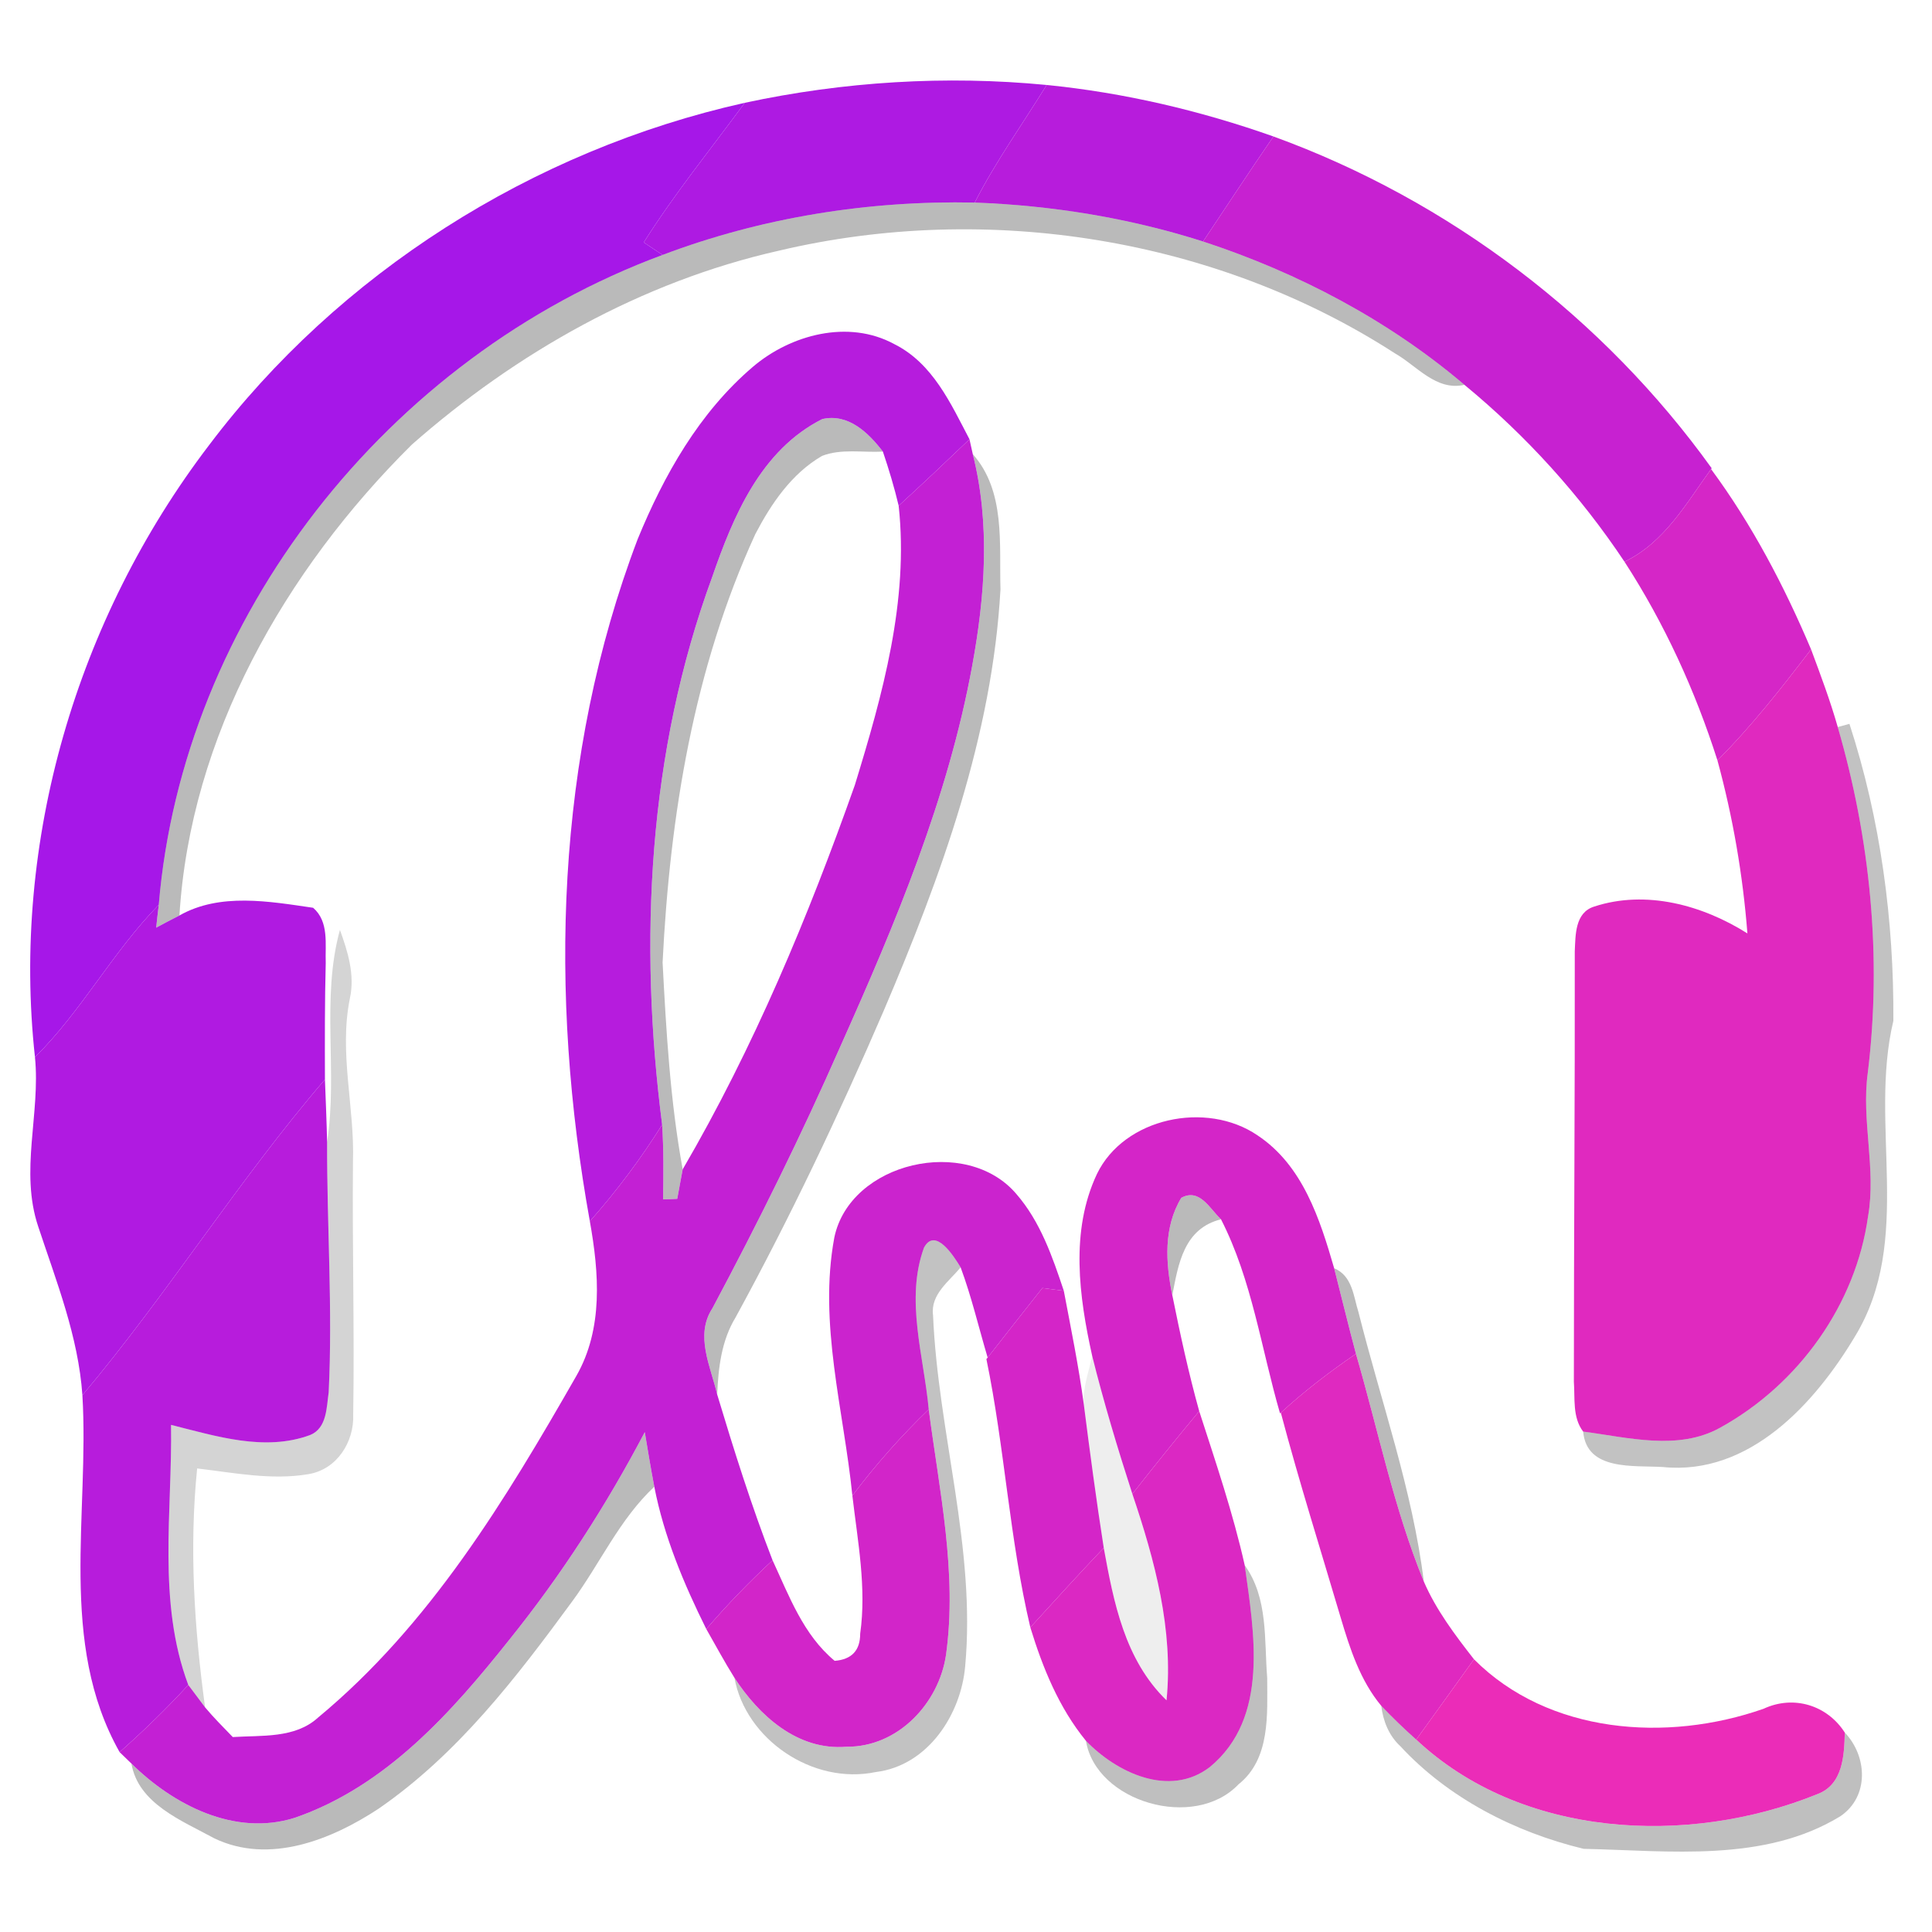
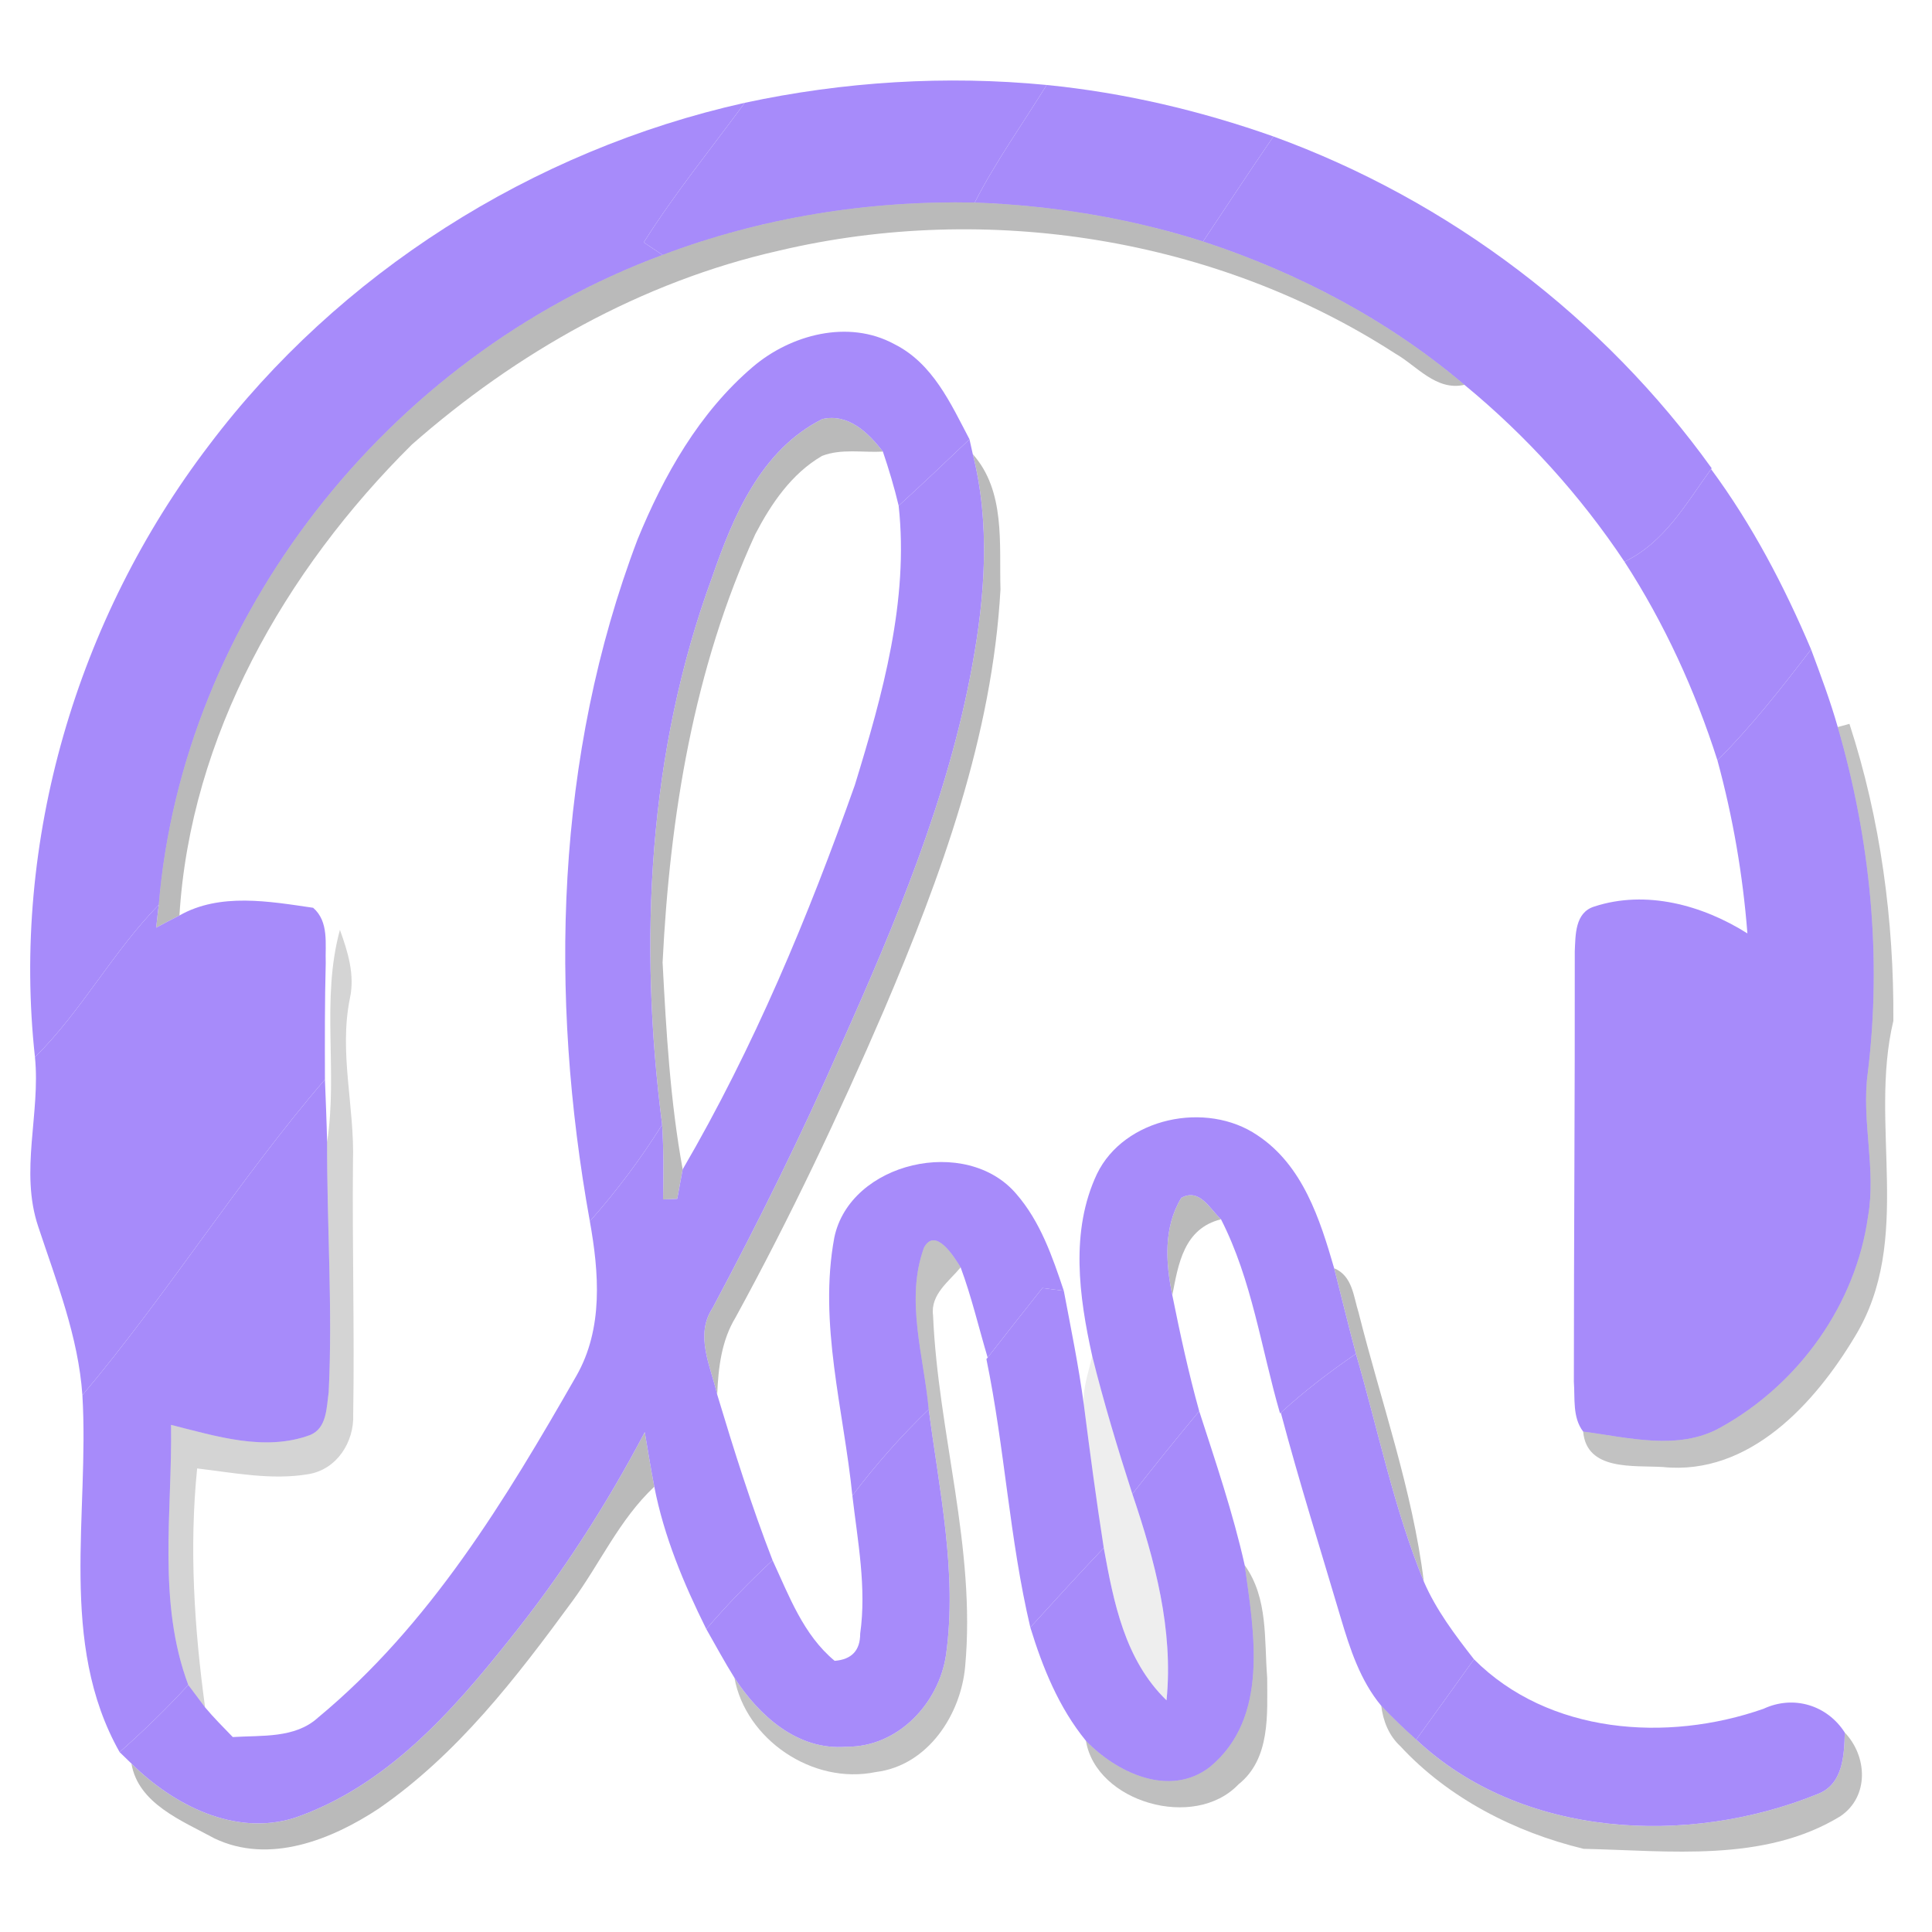
- <svg xmlns="http://www.w3.org/2000/svg" width="192" height="192" viewBox="0 0 192 192" fill="none">
-   <path d="M74.014 10.216C83.838 8.107 94.001 7.473 104.017 8.445C101.614 12.337 98.941 16.065 96.866 20.131C86.308 19.913 75.695 21.607 65.848 25.335C65.374 25.029 64.438 24.395 63.975 24.089C67.021 19.268 70.63 14.819 74.014 10.216Z" fill="#AE1AE2" />
-   <path d="M104.017 8.445C111.72 9.211 119.289 10.993 126.553 13.562C124.184 17.016 121.883 20.514 119.559 24.001C112.239 21.662 104.569 20.416 96.866 20.131C98.941 16.065 101.614 12.337 104.017 8.445Z" fill="#B71CDC" />
-   <path d="M8.188 138.652C16.704 128.54 23.675 117.302 32.292 107.278C32.371 109.355 32.461 111.432 32.506 113.498C32.484 121.795 33.07 130.081 32.664 138.368C32.45 139.832 32.506 141.92 30.826 142.609C26.314 144.282 21.453 142.718 16.997 141.603C17.133 150.206 15.61 159.159 18.712 167.446C16.569 169.785 14.279 172.004 11.888 174.125C5.752 163.259 8.899 150.436 8.188 138.652Z" fill="#B71CDC" />
-   <path d="M20.787 44.225C33.612 27.226 52.843 14.939 74.014 10.216C70.63 14.819 67.021 19.268 63.975 24.089C64.438 24.395 65.374 25.029 65.848 25.335C38.394 35.49 18.148 61.496 15.779 89.919C11.2 94.597 8.132 100.446 3.474 105.059C1.128 83.633 7.591 61.518 20.787 44.225Z" fill="#A617E8" />
-   <path d="M126.553 13.562C144.092 19.935 159.409 31.642 170.102 46.531L170.045 46.619C167.586 50.007 165.432 53.899 161.439 55.823C157.063 49.253 151.694 43.317 145.535 38.245C138.001 31.839 129.034 27.106 119.559 24.001C121.883 20.514 124.184 17.016 126.553 13.562Z" fill="#C721D1" />
-   <path opacity="0.27" d="M65.848 25.335C75.695 21.607 86.308 19.913 96.866 20.131C104.569 20.416 112.239 21.662 119.559 24.001C129.034 27.106 138.001 31.839 145.535 38.245C142.716 38.879 140.809 36.354 138.633 35.119C120.879 23.64 98.106 20.022 77.42 24.909C63.739 27.991 51.286 35.075 40.943 44.17C28.277 56.719 18.915 73.226 17.832 90.979C17.054 91.373 16.287 91.777 15.52 92.192C15.576 91.624 15.712 90.487 15.779 89.919C18.148 61.496 38.394 35.49 65.848 25.335Z" fill="black" />
-   <path opacity="0.27" d="M70.777 57.343C72.852 51.341 75.593 44.727 81.718 41.645C84.334 41.054 86.331 43.044 87.741 44.88C85.733 44.99 83.601 44.563 81.695 45.307C78.661 47.067 76.631 50.073 75.063 53.079C68.927 66.448 66.57 81.119 65.848 95.647C66.209 102.523 66.603 109.421 67.844 116.209C67.709 116.942 67.438 118.406 67.303 119.139C66.829 119.172 66.355 119.183 65.893 119.194C65.938 116.723 65.96 114.241 65.803 111.771C63.456 93.581 64.393 74.713 70.777 57.343Z" fill="black" />
-   <path opacity="0.27" d="M96.674 45.132C99.945 48.816 99.291 54.074 99.426 58.578C98.614 73.139 93.527 87.066 87.831 100.424C83.364 110.787 78.526 120.997 73.1 130.923C71.69 133.241 71.386 135.941 71.273 138.586C70.63 135.799 69.028 132.716 70.799 130.016C75.367 121.456 79.665 112.766 83.556 103.9C89.004 91.722 94.226 79.282 96.618 66.153C97.892 59.234 98.422 52.019 96.674 45.132Z" fill="black" />
-   <path opacity="0.27" d="M117.394 119.04C119.221 118.035 120.236 120.145 121.342 121.172C117.642 122.09 117.101 125.621 116.503 128.715C115.837 125.49 115.612 121.981 117.394 119.04Z" fill="black" />
-   <path opacity="0.27" d="M132.587 126.037C134.414 126.802 134.504 128.835 135.012 130.431C137.245 139.319 140.37 148.053 141.497 157.17C138.508 149.857 136.952 142.095 134.753 134.541C133.997 131.71 133.309 128.868 132.587 126.037Z" fill="black" />
-   <path opacity="0.27" d="M50.643 162.92C55.809 156.503 60.264 149.572 64.077 142.325C64.381 144.128 64.675 145.943 65.024 147.747C61.55 151.004 59.644 155.366 56.87 159.138C51.331 166.691 45.5 174.311 37.627 179.744C32.969 182.815 26.776 185.319 21.306 182.695C18.08 180.935 13.738 179.252 13.061 175.262C17.189 179.339 23.302 182.542 29.292 180.651C38.383 177.514 44.925 170.113 50.643 162.92Z" fill="black" />
-   <path d="M74.837 36.441C78.582 33.26 84.301 31.719 88.857 34.189C92.704 36.102 94.486 40.114 96.347 43.656C94.023 45.875 91.689 48.084 89.308 50.259C88.88 48.444 88.338 46.651 87.741 44.88C86.331 43.044 84.334 41.054 81.718 41.645C75.593 44.727 72.852 51.341 70.777 57.343C64.393 74.713 63.457 93.581 65.803 111.771C63.682 115.16 61.28 118.363 58.618 121.369C54.557 98.872 55.166 75.172 63.366 53.593C65.972 47.242 69.48 41 74.837 36.441Z" fill="#B61CDD" />
-   <path d="M89.308 50.259C91.688 48.084 94.023 45.875 96.347 43.656L96.674 45.132C98.422 52.019 97.892 59.234 96.618 66.153C94.226 79.282 89.004 91.722 83.556 103.9C79.665 112.766 75.367 121.456 70.799 130.016C69.028 132.716 70.63 135.799 71.273 138.586C72.942 144.128 74.679 149.649 76.777 155.06C74.454 157.214 72.254 159.487 70.19 161.892C67.946 157.378 65.983 152.688 65.024 147.747C64.675 145.943 64.381 144.128 64.077 142.325C60.264 149.572 55.809 156.503 50.643 162.92C44.925 170.113 38.383 177.514 29.292 180.651C23.302 182.542 17.189 179.339 13.061 175.262C12.768 174.977 12.181 174.409 11.888 174.125C14.279 172.004 16.569 169.785 18.712 167.446C19.129 168.003 19.964 169.118 20.381 169.676C21.238 170.703 22.197 171.654 23.133 172.627C25.998 172.441 29.314 172.78 31.593 170.703C42.737 161.477 50.249 149.015 57.276 136.739C59.971 132.027 59.531 126.474 58.618 121.369C61.28 118.363 63.682 115.16 65.803 111.771C65.96 114.241 65.938 116.723 65.893 119.193C66.355 119.183 66.829 119.172 67.303 119.139C67.438 118.406 67.709 116.942 67.844 116.209C74.905 104.108 80.308 91.143 84.955 78.014C87.707 69.05 90.335 59.693 89.308 50.259Z" fill="#C320D4" />
-   <path d="M161.439 55.823C165.432 53.899 167.586 50.007 170.045 46.619C174.128 52.15 177.32 58.25 179.982 64.535C177.061 68.351 174.094 72.144 170.677 75.566C168.466 68.635 165.421 61.967 161.439 55.823Z" fill="#D526C7" />
-   <path d="M170.677 75.566C174.094 72.144 177.061 68.351 179.982 64.535C180.93 67.083 181.888 69.63 182.633 72.253C185.87 83.371 187.032 95.089 185.622 106.589C184.956 111.356 186.479 116.133 185.644 120.888C184.438 129.579 178.809 137.537 170.959 141.877C166.774 144.205 161.8 142.849 157.334 142.27C156.251 140.86 156.533 138.958 156.409 137.318C156.409 123.052 156.521 108.798 156.499 94.532C156.578 92.958 156.499 90.695 158.428 90.094C163.594 88.399 169.222 89.962 173.655 92.761C173.203 86.945 172.211 81.195 170.677 75.566Z" fill="#E029BF" />
-   <path opacity="0.24" d="M182.633 72.253L183.795 71.936C186.896 81.447 188.227 91.515 188.16 101.452C185.689 111.815 190.212 123.227 184.325 132.847C180.4 139.395 173.891 146.676 165.24 145.79C162.341 145.615 157.672 146.195 157.334 142.27C161.8 142.849 166.774 144.205 170.959 141.877C178.809 137.537 184.438 129.579 185.644 120.888C186.479 116.133 184.956 111.356 185.622 106.589C187.032 95.089 185.87 83.371 182.633 72.253Z" fill="black" />
-   <path d="M3.474 105.059C8.132 100.446 11.2 94.597 15.779 89.919C15.712 90.487 15.576 91.624 15.52 92.192C16.287 91.777 17.054 91.373 17.832 90.979C21.859 88.694 26.765 89.58 31.119 90.214C32.721 91.602 32.303 93.843 32.371 95.701C32.27 99.56 32.281 103.419 32.292 107.278C23.675 117.302 16.704 128.54 8.188 138.652C7.782 132.825 5.617 127.392 3.801 121.905C1.94 116.373 4.038 110.678 3.474 105.059Z" fill="#B01AE1" />
-   <path opacity="0.17" d="M32.506 113.498C33.589 106.491 31.886 99.32 33.781 92.411C34.571 94.587 35.281 96.882 34.773 99.211C33.668 104.622 35.258 110.033 35.078 115.466C34.999 123.839 35.236 132.224 35.101 140.598C35.202 143.265 33.51 146.031 30.645 146.501C26.968 147.124 23.246 146.359 19.592 145.932C18.791 153.858 19.31 161.805 20.381 169.676C19.964 169.118 19.129 168.003 18.712 167.446C15.61 159.159 17.133 150.206 16.997 141.603C21.453 142.718 26.314 144.282 30.826 142.609C32.506 141.92 32.45 139.832 32.664 138.368C33.07 130.081 32.484 121.795 32.506 113.498Z" fill="black" />
-   <path d="M109.013 116.668C111.709 111.082 119.875 109.355 124.973 112.831C129.485 115.827 131.177 121.183 132.587 126.037C133.309 128.868 133.997 131.71 134.753 134.541C132.136 136.323 129.62 138.258 127.286 140.39L127.207 140.455C125.334 134.017 124.432 127.217 121.342 121.172C120.236 120.145 119.221 118.035 117.394 119.04C115.612 121.981 115.837 125.49 116.503 128.715C117.281 132.574 118.116 136.433 119.176 140.237C116.92 142.948 114.709 145.692 112.532 148.468C111.066 143.932 109.69 139.362 108.54 134.749C107.231 128.846 106.34 122.342 109.013 116.668Z" fill="#D425C8" />
-   <path d="M103.588 128.004C104.118 128.07 105.19 128.212 105.72 128.278C106.43 132.027 107.197 135.766 107.705 139.548C108.314 144.314 108.946 149.08 109.69 153.825C107.22 156.427 104.806 159.072 102.392 161.728C100.317 152.939 99.855 143.899 98.027 135.066L98.151 134.913C99.956 132.596 101.772 130.3 103.588 128.004Z" fill="#D425C8" />
-   <path d="M82.913 122.987C84.47 115.488 96.042 112.809 101.005 118.658C103.396 121.413 104.592 124.9 105.72 128.278C105.19 128.212 104.118 128.07 103.588 128.004C101.772 130.3 99.956 132.596 98.151 134.913C97.26 131.918 96.55 128.868 95.467 125.949C94.824 124.9 92.952 121.883 91.824 123.992C89.94 129.163 91.812 134.771 92.297 140.062C89.534 142.729 86.996 145.593 84.707 148.632C83.849 140.128 81.323 131.535 82.913 122.987Z" fill="#CB23CE" />
-   <path opacity="0.24" d="M91.824 123.992C92.952 121.883 94.824 124.9 95.467 125.949C94.294 127.37 92.455 128.638 92.726 130.715C93.222 142.379 97.001 153.836 95.918 165.587C95.512 170.321 92.264 175.458 87.041 176.103C80.725 177.415 74.093 172.824 72.987 166.735C75.401 170.441 79.214 173.983 84.097 173.589C89.286 173.644 93.313 169.216 94.012 164.472C95.151 156.317 93.347 148.14 92.297 140.062C91.812 134.771 89.94 129.163 91.824 123.992Z" fill="black" />
-   <path opacity="0.07" d="M107.705 139.548C107.592 137.908 108.201 136.334 108.54 134.749C109.69 139.362 111.066 143.932 112.532 148.468C114.766 155.071 116.627 161.958 115.928 168.976C111.765 164.942 110.671 159.203 109.69 153.825C108.946 149.08 108.314 144.314 107.705 139.548Z" fill="black" />
-   <path d="M127.286 140.39C129.62 138.258 132.136 136.323 134.753 134.541C136.952 142.095 138.508 149.857 141.497 157.17C142.716 159.99 144.588 162.472 146.483 164.899C144.577 167.566 142.659 170.222 140.742 172.879C139.535 171.807 138.373 170.681 137.268 169.523C135.17 166.997 134.155 163.849 133.241 160.777C131.233 153.989 129.102 147.233 127.286 140.39Z" fill="#DF29C0" />
-   <path d="M84.707 148.632C86.996 145.593 89.534 142.729 92.297 140.062C93.347 148.14 95.151 156.317 94.012 164.472C93.313 169.217 89.286 173.644 84.097 173.589C79.214 173.983 75.401 170.441 72.987 166.735C71.995 165.15 71.115 163.51 70.19 161.892C72.254 159.487 74.454 157.214 76.777 155.06C78.413 158.58 79.823 162.461 82.947 165.052C84.639 164.92 85.485 164.024 85.485 162.351C86.128 157.771 85.237 153.18 84.707 148.632Z" fill="#D225C9" />
-   <path d="M112.532 148.468C114.709 145.692 116.92 142.948 119.176 140.237C120.811 145.298 122.537 150.359 123.699 155.552C124.613 162.177 126.192 170.714 120.214 175.622C116.187 178.683 110.953 176.147 107.919 172.999C105.224 169.697 103.622 165.74 102.392 161.728C104.806 159.072 107.22 156.427 109.69 153.825C110.671 159.203 111.765 164.942 115.928 168.976C116.627 161.958 114.766 155.071 112.532 148.468Z" fill="#DB28C3" />
-   <path opacity="0.25" d="M123.699 155.552C126.045 158.821 125.628 162.953 125.932 166.724C125.932 170.332 126.282 174.781 123.079 177.328C118.691 181.941 108.923 179.088 107.919 172.999C110.953 176.147 116.187 178.683 120.214 175.622C126.192 170.714 124.612 162.177 123.699 155.552Z" fill="black" />
-   <path opacity="0.25" d="M137.268 169.523C138.373 170.681 139.535 171.807 140.742 172.879C151.153 182.662 167.722 183.526 180.603 178.301C183.174 177.35 183.276 174.42 183.332 172.179C185.577 174.529 185.78 178.541 182.892 180.498C175.301 185.133 165.894 183.919 157.379 183.734C150.532 182.083 143.923 178.683 139.163 173.534C138.023 172.485 137.448 171.02 137.268 169.523Z" fill="black" />
-   <path d="M146.483 164.899C153.882 172.321 165.635 173.185 175.256 169.818C178.256 168.418 181.595 169.468 183.332 172.179C183.276 174.42 183.174 177.35 180.603 178.301C167.722 183.526 151.153 182.662 140.742 172.879C142.659 170.222 144.577 167.566 146.483 164.899Z" fill="#EB2CB8" />
+ <svg xmlns="http://www.w3.org/2000/svg" width="192" height="192" viewBox="0 0 192 192" fill="none" version="1.1" id="svg29">
+   <defs id="defs29" />
+   <path d="M74.014 10.216C83.838 8.107 94.001 7.473 104.017 8.445C101.614 12.337 98.941 16.065 96.866 20.131C86.308 19.913 75.695 21.607 65.848 25.335C65.374 25.029 64.438 24.395 63.975 24.089C67.021 19.268 70.63 14.819 74.014 10.216Z" fill="#AE1AE2" id="path1" style="fill:#a78bfa;fill-opacity:1" />
+   <path d="M104.017 8.445C111.72 9.211 119.289 10.993 126.553 13.562C124.184 17.016 121.883 20.514 119.559 24.001C112.239 21.662 104.569 20.416 96.866 20.131C98.941 16.065 101.614 12.337 104.017 8.445Z" fill="#B71CDC" id="path2" style="fill:#a78bfa;fill-opacity:1" />
+   <path d="M8.188 138.652C16.704 128.54 23.675 117.302 32.292 107.278C32.371 109.355 32.461 111.432 32.506 113.498C32.484 121.795 33.07 130.081 32.664 138.368C32.45 139.832 32.506 141.92 30.826 142.609C26.314 144.282 21.453 142.718 16.997 141.603C17.133 150.206 15.61 159.159 18.712 167.446C16.569 169.785 14.279 172.004 11.888 174.125C5.752 163.259 8.899 150.436 8.188 138.652Z" fill="#B71CDC" id="path3" style="fill:#a78bfa;fill-opacity:1" />
+   <path d="M20.787 44.225C33.612 27.226 52.843 14.939 74.014 10.216C70.63 14.819 67.021 19.268 63.975 24.089C64.438 24.395 65.374 25.029 65.848 25.335C38.394 35.49 18.148 61.496 15.779 89.919C11.2 94.597 8.132 100.446 3.474 105.059C1.128 83.633 7.591 61.518 20.787 44.225Z" fill="#A617E8" id="path4" style="fill:#a78bfa;fill-opacity:1" />
+   <path d="M126.553 13.562C144.092 19.935 159.409 31.642 170.102 46.531L170.045 46.619C167.586 50.007 165.432 53.899 161.439 55.823C157.063 49.253 151.694 43.317 145.535 38.245C138.001 31.839 129.034 27.106 119.559 24.001C121.883 20.514 124.184 17.016 126.553 13.562Z" fill="#C721D1" id="path5" style="fill:#a78bfa;fill-opacity:1" />
+   <path opacity="0.27" d="M65.848 25.335C75.695 21.607 86.308 19.913 96.866 20.131C104.569 20.416 112.239 21.662 119.559 24.001C129.034 27.106 138.001 31.839 145.535 38.245C142.716 38.879 140.809 36.354 138.633 35.119C120.879 23.64 98.106 20.022 77.42 24.909C63.739 27.991 51.286 35.075 40.943 44.17C28.277 56.719 18.915 73.226 17.832 90.979C17.054 91.373 16.287 91.777 15.52 92.192C15.576 91.624 15.712 90.487 15.779 89.919C18.148 61.496 38.394 35.49 65.848 25.335Z" fill="black" id="path6" />
+   <path opacity="0.27" d="M70.777 57.343C72.852 51.341 75.593 44.727 81.718 41.645C84.334 41.054 86.331 43.044 87.741 44.88C85.733 44.99 83.601 44.563 81.695 45.307C78.661 47.067 76.631 50.073 75.063 53.079C68.927 66.448 66.57 81.119 65.848 95.647C66.209 102.523 66.603 109.421 67.844 116.209C67.709 116.942 67.438 118.406 67.303 119.139C66.829 119.172 66.355 119.183 65.893 119.194C65.938 116.723 65.96 114.241 65.803 111.771C63.456 93.581 64.393 74.713 70.777 57.343Z" fill="black" id="path7" />
+   <path opacity="0.27" d="M96.674 45.132C99.945 48.816 99.291 54.074 99.426 58.578C98.614 73.139 93.527 87.066 87.831 100.424C83.364 110.787 78.526 120.997 73.1 130.923C71.69 133.241 71.386 135.941 71.273 138.586C70.63 135.799 69.028 132.716 70.799 130.016C75.367 121.456 79.665 112.766 83.556 103.9C89.004 91.722 94.226 79.282 96.618 66.153C97.892 59.234 98.422 52.019 96.674 45.132Z" fill="black" id="path8" />
+   <path opacity="0.27" d="M117.394 119.04C119.221 118.035 120.236 120.145 121.342 121.172C117.642 122.09 117.101 125.621 116.503 128.715C115.837 125.49 115.612 121.981 117.394 119.04Z" fill="black" id="path9" />
+   <path opacity="0.27" d="M132.587 126.037C134.414 126.802 134.504 128.835 135.012 130.431C137.245 139.319 140.37 148.053 141.497 157.17C138.508 149.857 136.952 142.095 134.753 134.541C133.997 131.71 133.309 128.868 132.587 126.037Z" fill="black" id="path10" />
+   <path opacity="0.27" d="M50.643 162.92C55.809 156.503 60.264 149.572 64.077 142.325C64.381 144.128 64.675 145.943 65.024 147.747C61.55 151.004 59.644 155.366 56.87 159.138C51.331 166.691 45.5 174.311 37.627 179.744C32.969 182.815 26.776 185.319 21.306 182.695C18.08 180.935 13.738 179.252 13.061 175.262C17.189 179.339 23.302 182.542 29.292 180.651C38.383 177.514 44.925 170.113 50.643 162.92Z" fill="black" id="path11" />
+   <path d="M74.837 36.441C78.582 33.26 84.301 31.719 88.857 34.189C92.704 36.102 94.486 40.114 96.347 43.656C94.023 45.875 91.689 48.084 89.308 50.259C88.88 48.444 88.338 46.651 87.741 44.88C86.331 43.044 84.334 41.054 81.718 41.645C75.593 44.727 72.852 51.341 70.777 57.343C64.393 74.713 63.457 93.581 65.803 111.771C63.682 115.16 61.28 118.363 58.618 121.369C54.557 98.872 55.166 75.172 63.366 53.593C65.972 47.242 69.48 41 74.837 36.441Z" fill="#B61CDD" id="path12" style="fill:#a78bfa;fill-opacity:1" />
+   <path d="M89.308 50.259C91.688 48.084 94.023 45.875 96.347 43.656L96.674 45.132C98.422 52.019 97.892 59.234 96.618 66.153C94.226 79.282 89.004 91.722 83.556 103.9C79.665 112.766 75.367 121.456 70.799 130.016C69.028 132.716 70.63 135.799 71.273 138.586C72.942 144.128 74.679 149.649 76.777 155.06C74.454 157.214 72.254 159.487 70.19 161.892C67.946 157.378 65.983 152.688 65.024 147.747C64.675 145.943 64.381 144.128 64.077 142.325C60.264 149.572 55.809 156.503 50.643 162.92C44.925 170.113 38.383 177.514 29.292 180.651C23.302 182.542 17.189 179.339 13.061 175.262C12.768 174.977 12.181 174.409 11.888 174.125C14.279 172.004 16.569 169.785 18.712 167.446C19.129 168.003 19.964 169.118 20.381 169.676C21.238 170.703 22.197 171.654 23.133 172.627C25.998 172.441 29.314 172.78 31.593 170.703C42.737 161.477 50.249 149.015 57.276 136.739C59.971 132.027 59.531 126.474 58.618 121.369C61.28 118.363 63.682 115.16 65.803 111.771C65.96 114.241 65.938 116.723 65.893 119.193C66.355 119.183 66.829 119.172 67.303 119.139C67.438 118.406 67.709 116.942 67.844 116.209C74.905 104.108 80.308 91.143 84.955 78.014C87.707 69.05 90.335 59.693 89.308 50.259Z" fill="#C320D4" id="path13" style="fill:#a78bfa;fill-opacity:1" />
+   <path d="M161.439 55.823C165.432 53.899 167.586 50.007 170.045 46.619C174.128 52.15 177.32 58.25 179.982 64.535C177.061 68.351 174.094 72.144 170.677 75.566C168.466 68.635 165.421 61.967 161.439 55.823Z" fill="#D526C7" id="path14" style="fill:#a78bfa;fill-opacity:1" />
+   <path d="M170.677 75.566C174.094 72.144 177.061 68.351 179.982 64.535C180.93 67.083 181.888 69.63 182.633 72.253C185.87 83.371 187.032 95.089 185.622 106.589C184.956 111.356 186.479 116.133 185.644 120.888C184.438 129.579 178.809 137.537 170.959 141.877C166.774 144.205 161.8 142.849 157.334 142.27C156.251 140.86 156.533 138.958 156.409 137.318C156.409 123.052 156.521 108.798 156.499 94.532C156.578 92.958 156.499 90.695 158.428 90.094C163.594 88.399 169.222 89.962 173.655 92.761C173.203 86.945 172.211 81.195 170.677 75.566Z" fill="#E029BF" id="path15" style="fill:#a78bfa;fill-opacity:1" />
+   <path opacity="0.24" d="M182.633 72.253L183.795 71.936C186.896 81.447 188.227 91.515 188.16 101.452C185.689 111.815 190.212 123.227 184.325 132.847C180.4 139.395 173.891 146.676 165.24 145.79C162.341 145.615 157.672 146.195 157.334 142.27C161.8 142.849 166.774 144.205 170.959 141.877C178.809 137.537 184.438 129.579 185.644 120.888C186.479 116.133 184.956 111.356 185.622 106.589C187.032 95.089 185.87 83.371 182.633 72.253Z" fill="black" id="path16" />
+   <path d="M3.474 105.059C8.132 100.446 11.2 94.597 15.779 89.919C15.712 90.487 15.576 91.624 15.52 92.192C16.287 91.777 17.054 91.373 17.832 90.979C21.859 88.694 26.765 89.58 31.119 90.214C32.721 91.602 32.303 93.843 32.371 95.701C32.27 99.56 32.281 103.419 32.292 107.278C23.675 117.302 16.704 128.54 8.188 138.652C7.782 132.825 5.617 127.392 3.801 121.905C1.94 116.373 4.038 110.678 3.474 105.059Z" fill="#B01AE1" id="path17" style="fill:#a78bfa;fill-opacity:1" />
+   <path opacity="0.17" d="M32.506 113.498C33.589 106.491 31.886 99.32 33.781 92.411C34.571 94.587 35.281 96.882 34.773 99.211C33.668 104.622 35.258 110.033 35.078 115.466C34.999 123.839 35.236 132.224 35.101 140.598C35.202 143.265 33.51 146.031 30.645 146.501C26.968 147.124 23.246 146.359 19.592 145.932C18.791 153.858 19.31 161.805 20.381 169.676C19.964 169.118 19.129 168.003 18.712 167.446C15.61 159.159 17.133 150.206 16.997 141.603C21.453 142.718 26.314 144.282 30.826 142.609C32.506 141.92 32.45 139.832 32.664 138.368C33.07 130.081 32.484 121.795 32.506 113.498Z" fill="black" id="path18" />
+   <path d="M109.013 116.668C111.709 111.082 119.875 109.355 124.973 112.831C129.485 115.827 131.177 121.183 132.587 126.037C133.309 128.868 133.997 131.71 134.753 134.541C132.136 136.323 129.62 138.258 127.286 140.39L127.207 140.455C125.334 134.017 124.432 127.217 121.342 121.172C120.236 120.145 119.221 118.035 117.394 119.04C115.612 121.981 115.837 125.49 116.503 128.715C117.281 132.574 118.116 136.433 119.176 140.237C116.92 142.948 114.709 145.692 112.532 148.468C111.066 143.932 109.69 139.362 108.54 134.749C107.231 128.846 106.34 122.342 109.013 116.668Z" fill="#D425C8" id="path19" style="fill:#a78bfa;fill-opacity:1" />
+   <path d="M103.588 128.004C104.118 128.07 105.19 128.212 105.72 128.278C106.43 132.027 107.197 135.766 107.705 139.548C108.314 144.314 108.946 149.08 109.69 153.825C107.22 156.427 104.806 159.072 102.392 161.728C100.317 152.939 99.855 143.899 98.027 135.066L98.151 134.913C99.956 132.596 101.772 130.3 103.588 128.004Z" fill="#D425C8" id="path20" style="fill:#a78bfa;fill-opacity:1" />
+   <path d="M82.913 122.987C84.47 115.488 96.042 112.809 101.005 118.658C103.396 121.413 104.592 124.9 105.72 128.278C105.19 128.212 104.118 128.07 103.588 128.004C101.772 130.3 99.956 132.596 98.151 134.913C97.26 131.918 96.55 128.868 95.467 125.949C94.824 124.9 92.952 121.883 91.824 123.992C89.94 129.163 91.812 134.771 92.297 140.062C89.534 142.729 86.996 145.593 84.707 148.632C83.849 140.128 81.323 131.535 82.913 122.987Z" fill="#CB23CE" id="path21" style="fill:#a78bfa;fill-opacity:1" />
+   <path opacity="0.24" d="M91.824 123.992C92.952 121.883 94.824 124.9 95.467 125.949C94.294 127.37 92.455 128.638 92.726 130.715C93.222 142.379 97.001 153.836 95.918 165.587C95.512 170.321 92.264 175.458 87.041 176.103C80.725 177.415 74.093 172.824 72.987 166.735C75.401 170.441 79.214 173.983 84.097 173.589C89.286 173.644 93.313 169.216 94.012 164.472C95.151 156.317 93.347 148.14 92.297 140.062C91.812 134.771 89.94 129.163 91.824 123.992Z" fill="black" id="path22" />
+   <path opacity="0.07" d="M107.705 139.548C107.592 137.908 108.201 136.334 108.54 134.749C109.69 139.362 111.066 143.932 112.532 148.468C114.766 155.071 116.627 161.958 115.928 168.976C111.765 164.942 110.671 159.203 109.69 153.825C108.946 149.08 108.314 144.314 107.705 139.548Z" fill="black" id="path23" />
+   <path d="M127.286 140.39C129.62 138.258 132.136 136.323 134.753 134.541C136.952 142.095 138.508 149.857 141.497 157.17C142.716 159.99 144.588 162.472 146.483 164.899C144.577 167.566 142.659 170.222 140.742 172.879C139.535 171.807 138.373 170.681 137.268 169.523C135.17 166.997 134.155 163.849 133.241 160.777C131.233 153.989 129.102 147.233 127.286 140.39Z" fill="#DF29C0" id="path24" style="fill:#a78bfa;fill-opacity:1" />
+   <path d="M84.707 148.632C86.996 145.593 89.534 142.729 92.297 140.062C93.347 148.14 95.151 156.317 94.012 164.472C93.313 169.217 89.286 173.644 84.097 173.589C79.214 173.983 75.401 170.441 72.987 166.735C71.995 165.15 71.115 163.51 70.19 161.892C72.254 159.487 74.454 157.214 76.777 155.06C78.413 158.58 79.823 162.461 82.947 165.052C84.639 164.92 85.485 164.024 85.485 162.351C86.128 157.771 85.237 153.18 84.707 148.632Z" fill="#a78bfa" id="path25" style="fill:#a78bfa;fill-opacity:1" />
+   <path d="M112.532 148.468C114.709 145.692 116.92 142.948 119.176 140.237C120.811 145.298 122.537 150.359 123.699 155.552C124.613 162.177 126.192 170.714 120.214 175.622C116.187 178.683 110.953 176.147 107.919 172.999C105.224 169.697 103.622 165.74 102.392 161.728C104.806 159.072 107.22 156.427 109.69 153.825C110.671 159.203 111.765 164.942 115.928 168.976C116.627 161.958 114.766 155.071 112.532 148.468Z" fill="#DB28C3" id="path26" style="fill:#a78bfa;fill-opacity:1" />
+   <path opacity="0.25" d="M123.699 155.552C126.045 158.821 125.628 162.953 125.932 166.724C125.932 170.332 126.282 174.781 123.079 177.328C118.691 181.941 108.923 179.088 107.919 172.999C110.953 176.147 116.187 178.683 120.214 175.622C126.192 170.714 124.612 162.177 123.699 155.552Z" fill="black" id="path27" />
+   <path opacity="0.25" d="M137.268 169.523C138.373 170.681 139.535 171.807 140.742 172.879C151.153 182.662 167.722 183.526 180.603 178.301C183.174 177.35 183.276 174.42 183.332 172.179C185.577 174.529 185.78 178.541 182.892 180.498C175.301 185.133 165.894 183.919 157.379 183.734C150.532 182.083 143.923 178.683 139.163 173.534C138.023 172.485 137.448 171.02 137.268 169.523Z" fill="black" id="path28" />
+   <path d="M146.483 164.899C153.882 172.321 165.635 173.185 175.256 169.818C178.256 168.418 181.595 169.468 183.332 172.179C183.276 174.42 183.174 177.35 180.603 178.301C167.722 183.526 151.153 182.662 140.742 172.879C142.659 170.222 144.577 167.566 146.483 164.899Z" fill="#EB2CB8" id="path29" style="fill:#a78bfa;fill-opacity:1" />
</svg>
